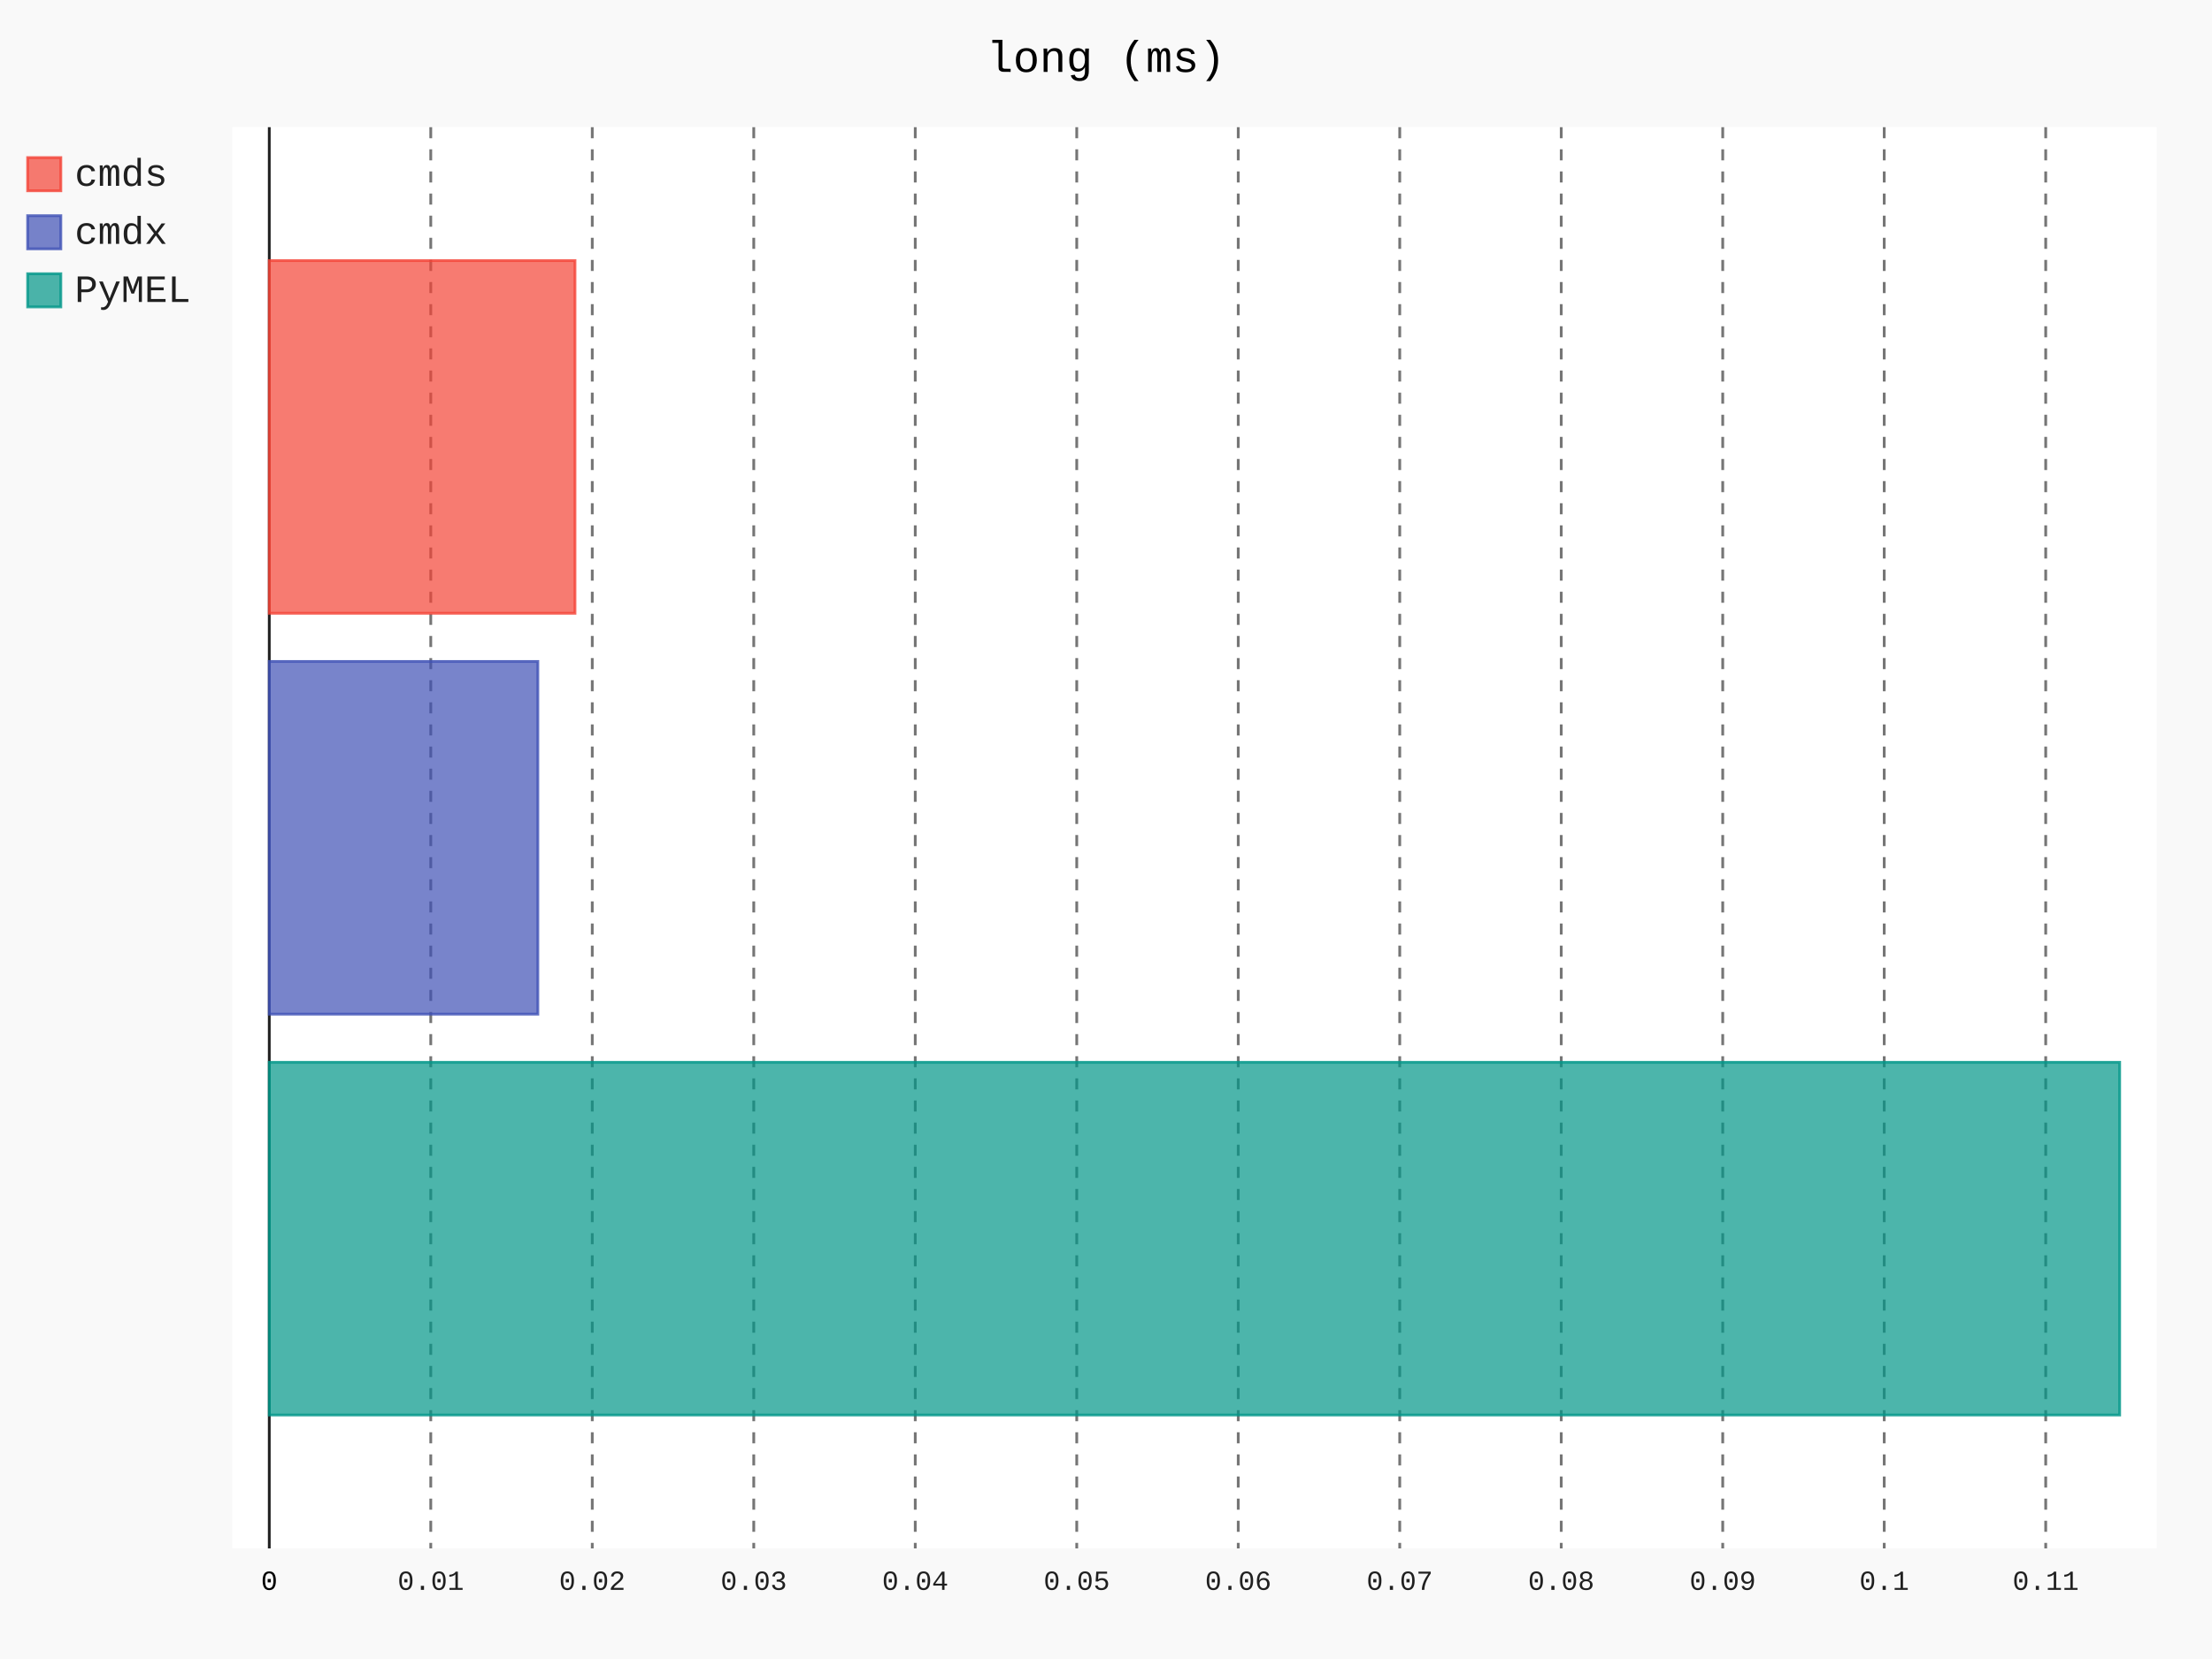
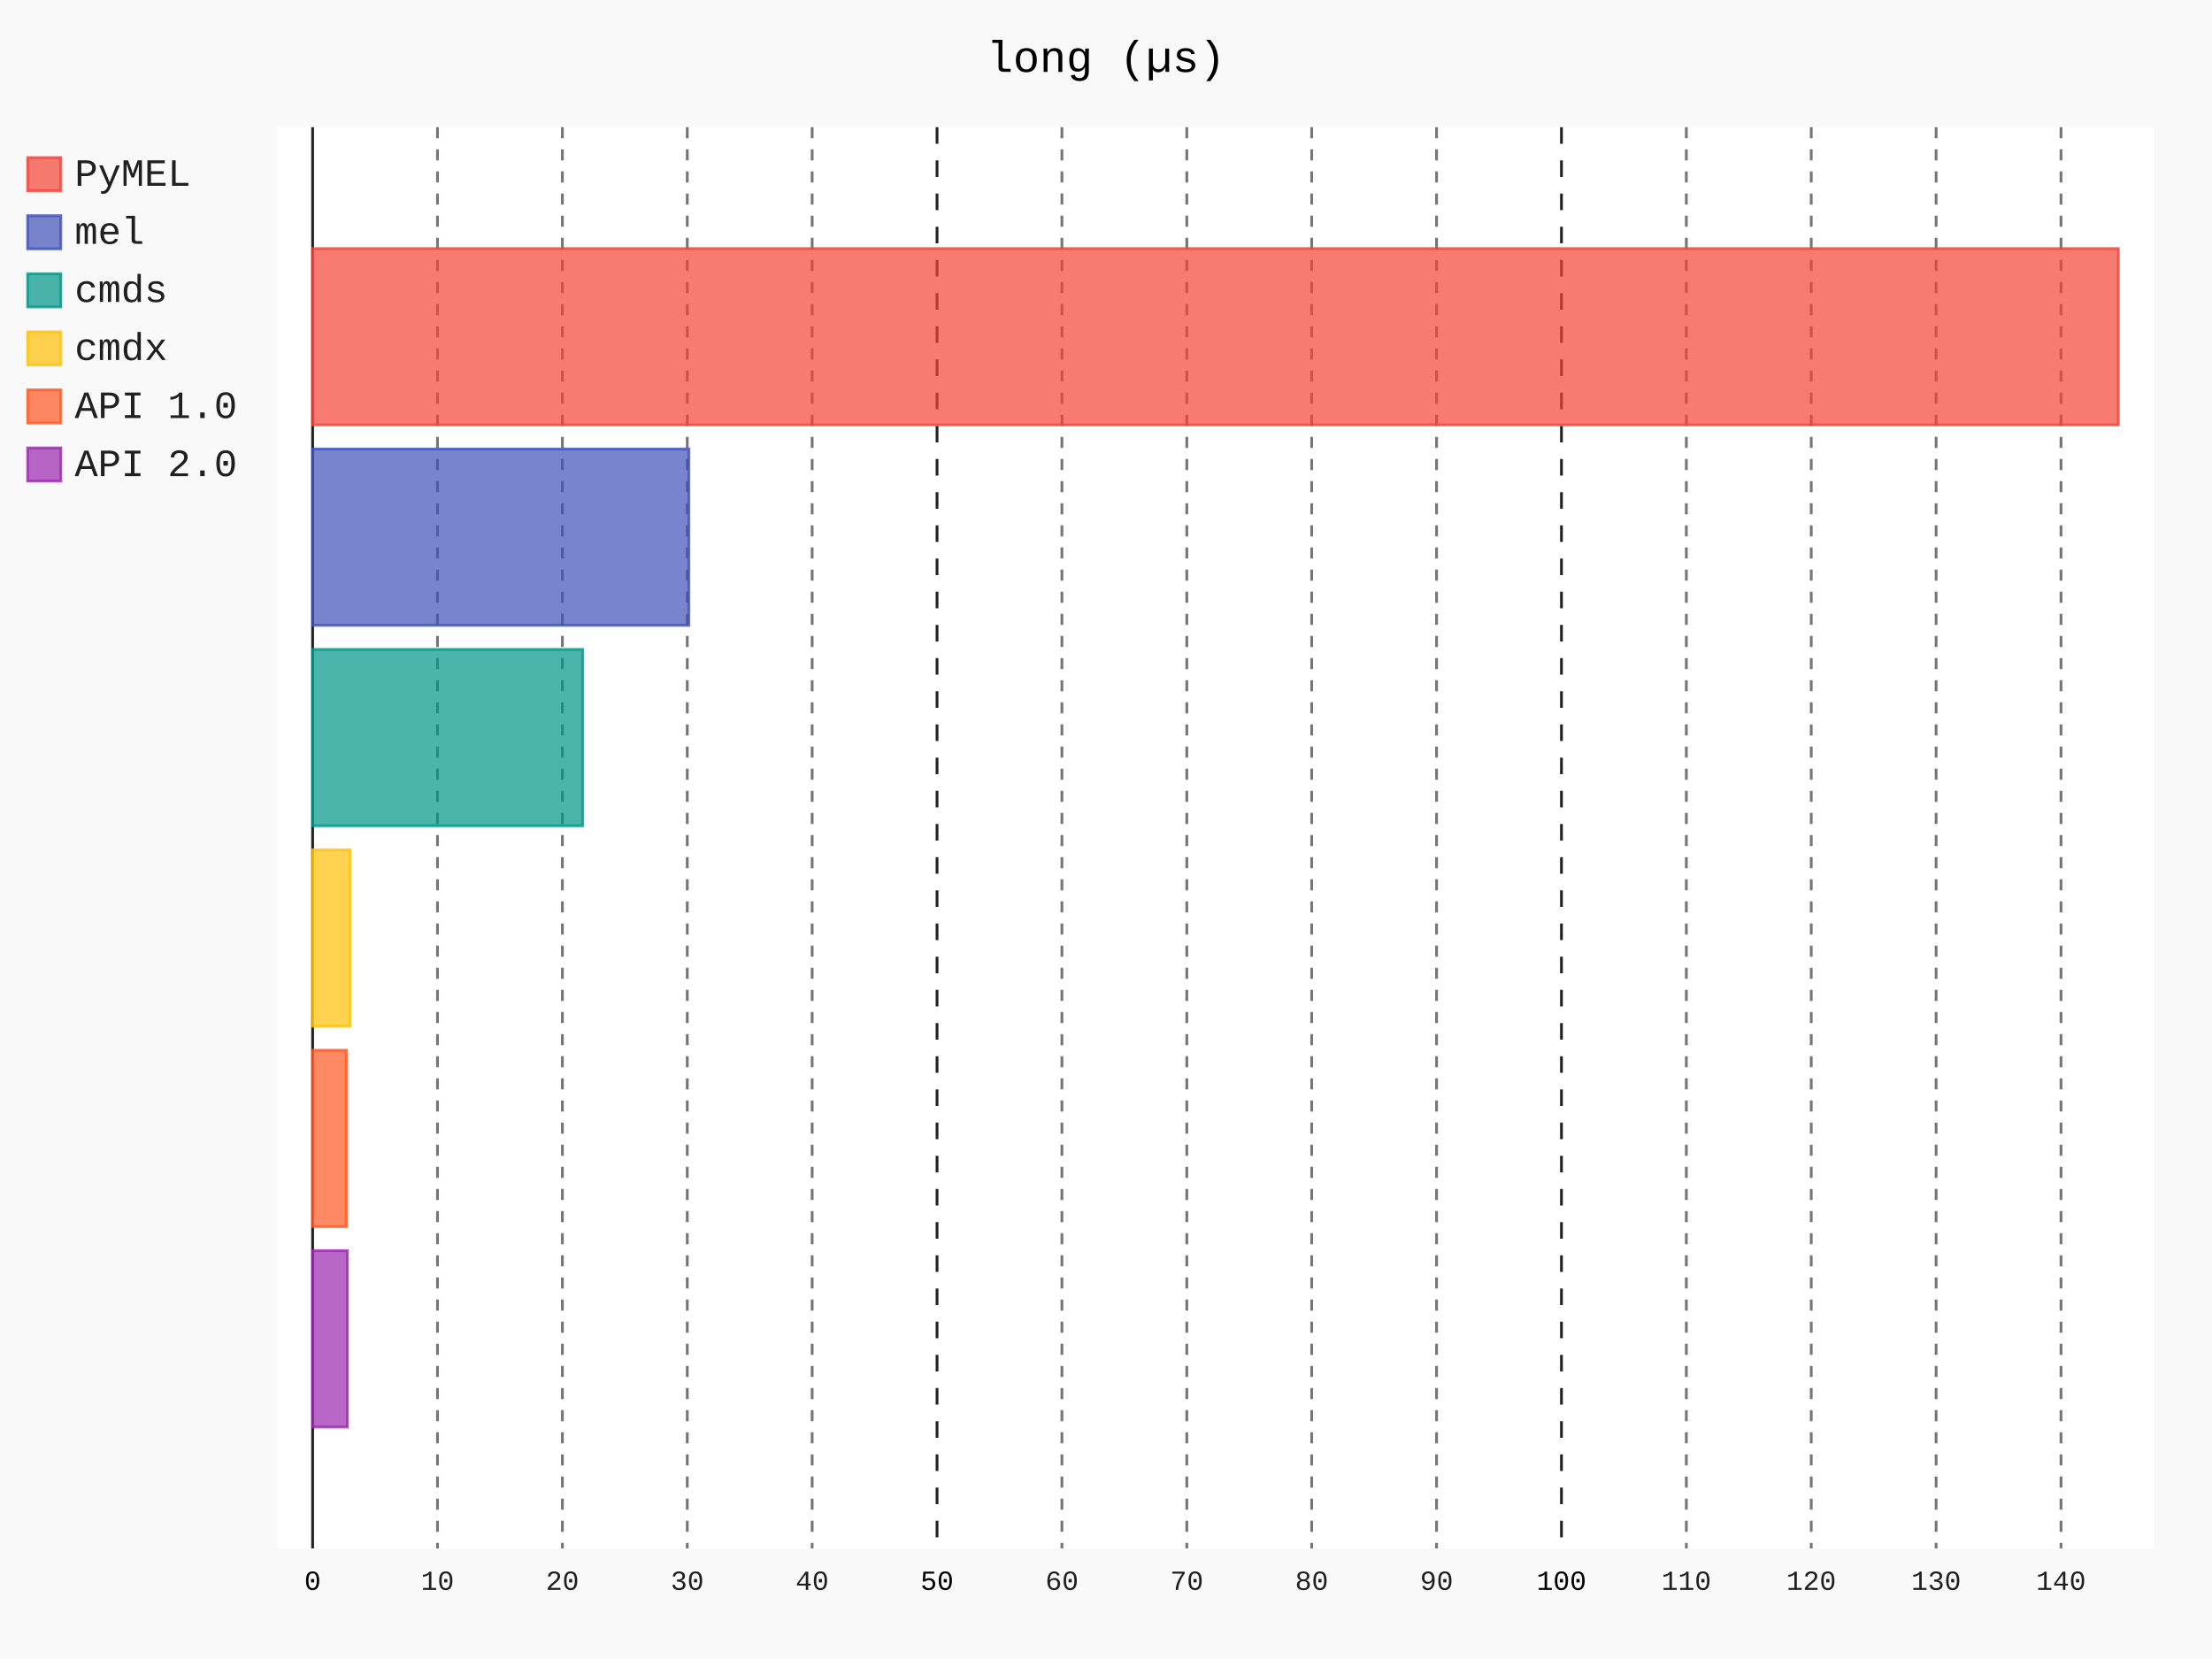
- <svg xmlns="http://www.w3.org/2000/svg" class="pygal-chart" id="chart-19cab0e9-2860-4863-8b8f-0fb9c871eb70" viewBox="0 0 800 600">
+ <svg xmlns="http://www.w3.org/2000/svg" class="pygal-chart" id="chart-038cfedd-e8d9-434d-8dc4-5d22393f6896" viewBox="0 0 800 600">
  <defs>
-     <style type="text/css">#chart-19cab0e9-2860-4863-8b8f-0fb9c871eb70{-webkit-user-select:none;-webkit-font-smoothing:antialiased;font-family:Consolas,"Liberation Mono",Menlo,Courier,monospace}#chart-19cab0e9-2860-4863-8b8f-0fb9c871eb70 .title{font-family:Consolas,"Liberation Mono",Menlo,Courier,monospace;font-size:16px}#chart-19cab0e9-2860-4863-8b8f-0fb9c871eb70 .legends .legend text{font-family:Consolas,"Liberation Mono",Menlo,Courier,monospace;font-size:14px}#chart-19cab0e9-2860-4863-8b8f-0fb9c871eb70 .axis text{font-family:Consolas,"Liberation Mono",Menlo,Courier,monospace;font-size:10px}#chart-19cab0e9-2860-4863-8b8f-0fb9c871eb70 .axis text.major{font-family:Consolas,"Liberation Mono",Menlo,Courier,monospace;font-size:10px}#chart-19cab0e9-2860-4863-8b8f-0fb9c871eb70 .text-overlay text.value{font-family:Consolas,"Liberation Mono",Menlo,Courier,monospace;font-size:16px}#chart-19cab0e9-2860-4863-8b8f-0fb9c871eb70 .text-overlay text.label{font-family:Consolas,"Liberation Mono",Menlo,Courier,monospace;font-size:10px}#chart-19cab0e9-2860-4863-8b8f-0fb9c871eb70 .tooltip{font-family:Consolas,"Liberation Mono",Menlo,Courier,monospace;font-size:14px}#chart-19cab0e9-2860-4863-8b8f-0fb9c871eb70 text.no_data{font-family:Consolas,"Liberation Mono",Menlo,Courier,monospace;font-size:64px}
- #chart-19cab0e9-2860-4863-8b8f-0fb9c871eb70{background-color:rgba(249,249,249,1)}#chart-19cab0e9-2860-4863-8b8f-0fb9c871eb70 path,#chart-19cab0e9-2860-4863-8b8f-0fb9c871eb70 line,#chart-19cab0e9-2860-4863-8b8f-0fb9c871eb70 rect,#chart-19cab0e9-2860-4863-8b8f-0fb9c871eb70 circle{-webkit-transition:150ms;-moz-transition:150ms;transition:150ms}#chart-19cab0e9-2860-4863-8b8f-0fb9c871eb70 .graph &gt; .background{fill:rgba(249,249,249,1)}#chart-19cab0e9-2860-4863-8b8f-0fb9c871eb70 .plot &gt; .background{fill:rgba(255,255,255,1)}#chart-19cab0e9-2860-4863-8b8f-0fb9c871eb70 .graph{fill:rgba(0,0,0,.87)}#chart-19cab0e9-2860-4863-8b8f-0fb9c871eb70 text.no_data{fill:rgba(0,0,0,1)}#chart-19cab0e9-2860-4863-8b8f-0fb9c871eb70 .title{fill:rgba(0,0,0,1)}#chart-19cab0e9-2860-4863-8b8f-0fb9c871eb70 .legends .legend text{fill:rgba(0,0,0,.87)}#chart-19cab0e9-2860-4863-8b8f-0fb9c871eb70 .legends .legend:hover text{fill:rgba(0,0,0,1)}#chart-19cab0e9-2860-4863-8b8f-0fb9c871eb70 .axis .line{stroke:rgba(0,0,0,1)}#chart-19cab0e9-2860-4863-8b8f-0fb9c871eb70 .axis .guide.line{stroke:rgba(0,0,0,.54)}#chart-19cab0e9-2860-4863-8b8f-0fb9c871eb70 .axis .major.line{stroke:rgba(0,0,0,.87)}#chart-19cab0e9-2860-4863-8b8f-0fb9c871eb70 .axis text.major{fill:rgba(0,0,0,1)}#chart-19cab0e9-2860-4863-8b8f-0fb9c871eb70 .axis.y .guides:hover .guide.line,#chart-19cab0e9-2860-4863-8b8f-0fb9c871eb70 .line-graph .axis.x .guides:hover .guide.line,#chart-19cab0e9-2860-4863-8b8f-0fb9c871eb70 .stackedline-graph .axis.x .guides:hover .guide.line,#chart-19cab0e9-2860-4863-8b8f-0fb9c871eb70 .xy-graph .axis.x .guides:hover .guide.line{stroke:rgba(0,0,0,1)}#chart-19cab0e9-2860-4863-8b8f-0fb9c871eb70 .axis .guides:hover text{fill:rgba(0,0,0,1)}#chart-19cab0e9-2860-4863-8b8f-0fb9c871eb70 .reactive{fill-opacity:.7;stroke-opacity:.8}#chart-19cab0e9-2860-4863-8b8f-0fb9c871eb70 .ci{stroke:rgba(0,0,0,.87)}#chart-19cab0e9-2860-4863-8b8f-0fb9c871eb70 .reactive.active,#chart-19cab0e9-2860-4863-8b8f-0fb9c871eb70 .active .reactive{fill-opacity:.8;stroke-opacity:.9;stroke-width:4}#chart-19cab0e9-2860-4863-8b8f-0fb9c871eb70 .ci .reactive.active{stroke-width:1.5}#chart-19cab0e9-2860-4863-8b8f-0fb9c871eb70 .series text{fill:rgba(0,0,0,1)}#chart-19cab0e9-2860-4863-8b8f-0fb9c871eb70 .tooltip rect{fill:rgba(255,255,255,1);stroke:rgba(0,0,0,1);-webkit-transition:opacity 150ms;-moz-transition:opacity 150ms;transition:opacity 150ms}#chart-19cab0e9-2860-4863-8b8f-0fb9c871eb70 .tooltip .label{fill:rgba(0,0,0,.87)}#chart-19cab0e9-2860-4863-8b8f-0fb9c871eb70 .tooltip .label{fill:rgba(0,0,0,.87)}#chart-19cab0e9-2860-4863-8b8f-0fb9c871eb70 .tooltip .legend{font-size:.8em;fill:rgba(0,0,0,.54)}#chart-19cab0e9-2860-4863-8b8f-0fb9c871eb70 .tooltip .x_label{font-size:.6em;fill:rgba(0,0,0,1)}#chart-19cab0e9-2860-4863-8b8f-0fb9c871eb70 .tooltip .xlink{font-size:.5em;text-decoration:underline}#chart-19cab0e9-2860-4863-8b8f-0fb9c871eb70 .tooltip .value{font-size:1.5em}#chart-19cab0e9-2860-4863-8b8f-0fb9c871eb70 .bound{font-size:.5em}#chart-19cab0e9-2860-4863-8b8f-0fb9c871eb70 .max-value{font-size:.75em;fill:rgba(0,0,0,.54)}#chart-19cab0e9-2860-4863-8b8f-0fb9c871eb70 .map-element{fill:rgba(255,255,255,1);stroke:rgba(0,0,0,.54) !important}#chart-19cab0e9-2860-4863-8b8f-0fb9c871eb70 .map-element .reactive{fill-opacity:inherit;stroke-opacity:inherit}#chart-19cab0e9-2860-4863-8b8f-0fb9c871eb70 .color-0,#chart-19cab0e9-2860-4863-8b8f-0fb9c871eb70 .color-0 a:visited{stroke:#F44336;fill:#F44336}#chart-19cab0e9-2860-4863-8b8f-0fb9c871eb70 .color-1,#chart-19cab0e9-2860-4863-8b8f-0fb9c871eb70 .color-1 a:visited{stroke:#3F51B5;fill:#3F51B5}#chart-19cab0e9-2860-4863-8b8f-0fb9c871eb70 .color-2,#chart-19cab0e9-2860-4863-8b8f-0fb9c871eb70 .color-2 a:visited{stroke:#009688;fill:#009688}#chart-19cab0e9-2860-4863-8b8f-0fb9c871eb70 .text-overlay .color-0 text{fill:black}#chart-19cab0e9-2860-4863-8b8f-0fb9c871eb70 .text-overlay .color-1 text{fill:black}#chart-19cab0e9-2860-4863-8b8f-0fb9c871eb70 .text-overlay .color-2 text{fill:black}
- #chart-19cab0e9-2860-4863-8b8f-0fb9c871eb70 text.no_data{text-anchor:middle}#chart-19cab0e9-2860-4863-8b8f-0fb9c871eb70 .guide.line{fill:none}#chart-19cab0e9-2860-4863-8b8f-0fb9c871eb70 .centered{text-anchor:middle}#chart-19cab0e9-2860-4863-8b8f-0fb9c871eb70 .title{text-anchor:middle}#chart-19cab0e9-2860-4863-8b8f-0fb9c871eb70 .legends .legend text{fill-opacity:1}#chart-19cab0e9-2860-4863-8b8f-0fb9c871eb70 .axis.x text{text-anchor:middle}#chart-19cab0e9-2860-4863-8b8f-0fb9c871eb70 .axis.x:not(.web) text[transform]{text-anchor:start}#chart-19cab0e9-2860-4863-8b8f-0fb9c871eb70 .axis.x:not(.web) text[transform].backwards{text-anchor:end}#chart-19cab0e9-2860-4863-8b8f-0fb9c871eb70 .axis.y text{text-anchor:end}#chart-19cab0e9-2860-4863-8b8f-0fb9c871eb70 .axis.y text[transform].backwards{text-anchor:start}#chart-19cab0e9-2860-4863-8b8f-0fb9c871eb70 .axis.y2 text{text-anchor:start}#chart-19cab0e9-2860-4863-8b8f-0fb9c871eb70 .axis.y2 text[transform].backwards{text-anchor:end}#chart-19cab0e9-2860-4863-8b8f-0fb9c871eb70 .axis .guide.line{stroke-dasharray:4,4}#chart-19cab0e9-2860-4863-8b8f-0fb9c871eb70 .axis .major.guide.line{stroke-dasharray:6,6}#chart-19cab0e9-2860-4863-8b8f-0fb9c871eb70 .horizontal .axis.y .guide.line,#chart-19cab0e9-2860-4863-8b8f-0fb9c871eb70 .horizontal .axis.y2 .guide.line,#chart-19cab0e9-2860-4863-8b8f-0fb9c871eb70 .vertical .axis.x .guide.line{opacity:0}#chart-19cab0e9-2860-4863-8b8f-0fb9c871eb70 .horizontal .axis.always_show .guide.line,#chart-19cab0e9-2860-4863-8b8f-0fb9c871eb70 .vertical .axis.always_show .guide.line{opacity:1 !important}#chart-19cab0e9-2860-4863-8b8f-0fb9c871eb70 .axis.y .guides:hover .guide.line,#chart-19cab0e9-2860-4863-8b8f-0fb9c871eb70 .axis.y2 .guides:hover .guide.line,#chart-19cab0e9-2860-4863-8b8f-0fb9c871eb70 .axis.x .guides:hover .guide.line{opacity:1}#chart-19cab0e9-2860-4863-8b8f-0fb9c871eb70 .axis .guides:hover text{opacity:1}#chart-19cab0e9-2860-4863-8b8f-0fb9c871eb70 .nofill{fill:none}#chart-19cab0e9-2860-4863-8b8f-0fb9c871eb70 .subtle-fill{fill-opacity:.2}#chart-19cab0e9-2860-4863-8b8f-0fb9c871eb70 .dot{stroke-width:1px;fill-opacity:1}#chart-19cab0e9-2860-4863-8b8f-0fb9c871eb70 .dot.active{stroke-width:5px}#chart-19cab0e9-2860-4863-8b8f-0fb9c871eb70 .dot.negative{fill:transparent}#chart-19cab0e9-2860-4863-8b8f-0fb9c871eb70 text,#chart-19cab0e9-2860-4863-8b8f-0fb9c871eb70 tspan{stroke:none !important}#chart-19cab0e9-2860-4863-8b8f-0fb9c871eb70 .series text.active{opacity:1}#chart-19cab0e9-2860-4863-8b8f-0fb9c871eb70 .tooltip rect{fill-opacity:.95;stroke-width:.5}#chart-19cab0e9-2860-4863-8b8f-0fb9c871eb70 .tooltip text{fill-opacity:1}#chart-19cab0e9-2860-4863-8b8f-0fb9c871eb70 .showable{visibility:hidden}#chart-19cab0e9-2860-4863-8b8f-0fb9c871eb70 .showable.shown{visibility:visible}#chart-19cab0e9-2860-4863-8b8f-0fb9c871eb70 .gauge-background{fill:rgba(229,229,229,1);stroke:none}#chart-19cab0e9-2860-4863-8b8f-0fb9c871eb70 .bg-lines{stroke:rgba(249,249,249,1);stroke-width:2px}</style>
+     <style type="text/css">#chart-038cfedd-e8d9-434d-8dc4-5d22393f6896{-webkit-user-select:none;-webkit-font-smoothing:antialiased;font-family:Consolas,"Liberation Mono",Menlo,Courier,monospace}#chart-038cfedd-e8d9-434d-8dc4-5d22393f6896 .title{font-family:Consolas,"Liberation Mono",Menlo,Courier,monospace;font-size:16px}#chart-038cfedd-e8d9-434d-8dc4-5d22393f6896 .legends .legend text{font-family:Consolas,"Liberation Mono",Menlo,Courier,monospace;font-size:14px}#chart-038cfedd-e8d9-434d-8dc4-5d22393f6896 .axis text{font-family:Consolas,"Liberation Mono",Menlo,Courier,monospace;font-size:10px}#chart-038cfedd-e8d9-434d-8dc4-5d22393f6896 .axis text.major{font-family:Consolas,"Liberation Mono",Menlo,Courier,monospace;font-size:10px}#chart-038cfedd-e8d9-434d-8dc4-5d22393f6896 .text-overlay text.value{font-family:Consolas,"Liberation Mono",Menlo,Courier,monospace;font-size:16px}#chart-038cfedd-e8d9-434d-8dc4-5d22393f6896 .text-overlay text.label{font-family:Consolas,"Liberation Mono",Menlo,Courier,monospace;font-size:10px}#chart-038cfedd-e8d9-434d-8dc4-5d22393f6896 .tooltip{font-family:Consolas,"Liberation Mono",Menlo,Courier,monospace;font-size:14px}#chart-038cfedd-e8d9-434d-8dc4-5d22393f6896 text.no_data{font-family:Consolas,"Liberation Mono",Menlo,Courier,monospace;font-size:64px}
+ #chart-038cfedd-e8d9-434d-8dc4-5d22393f6896{background-color:rgba(249,249,249,1)}#chart-038cfedd-e8d9-434d-8dc4-5d22393f6896 path,#chart-038cfedd-e8d9-434d-8dc4-5d22393f6896 line,#chart-038cfedd-e8d9-434d-8dc4-5d22393f6896 rect,#chart-038cfedd-e8d9-434d-8dc4-5d22393f6896 circle{-webkit-transition:150ms;-moz-transition:150ms;transition:150ms}#chart-038cfedd-e8d9-434d-8dc4-5d22393f6896 .graph &gt; .background{fill:rgba(249,249,249,1)}#chart-038cfedd-e8d9-434d-8dc4-5d22393f6896 .plot &gt; .background{fill:rgba(255,255,255,1)}#chart-038cfedd-e8d9-434d-8dc4-5d22393f6896 .graph{fill:rgba(0,0,0,.87)}#chart-038cfedd-e8d9-434d-8dc4-5d22393f6896 text.no_data{fill:rgba(0,0,0,1)}#chart-038cfedd-e8d9-434d-8dc4-5d22393f6896 .title{fill:rgba(0,0,0,1)}#chart-038cfedd-e8d9-434d-8dc4-5d22393f6896 .legends .legend text{fill:rgba(0,0,0,.87)}#chart-038cfedd-e8d9-434d-8dc4-5d22393f6896 .legends .legend:hover text{fill:rgba(0,0,0,1)}#chart-038cfedd-e8d9-434d-8dc4-5d22393f6896 .axis .line{stroke:rgba(0,0,0,1)}#chart-038cfedd-e8d9-434d-8dc4-5d22393f6896 .axis .guide.line{stroke:rgba(0,0,0,.54)}#chart-038cfedd-e8d9-434d-8dc4-5d22393f6896 .axis .major.line{stroke:rgba(0,0,0,.87)}#chart-038cfedd-e8d9-434d-8dc4-5d22393f6896 .axis text.major{fill:rgba(0,0,0,1)}#chart-038cfedd-e8d9-434d-8dc4-5d22393f6896 .axis.y .guides:hover .guide.line,#chart-038cfedd-e8d9-434d-8dc4-5d22393f6896 .line-graph .axis.x .guides:hover .guide.line,#chart-038cfedd-e8d9-434d-8dc4-5d22393f6896 .stackedline-graph .axis.x .guides:hover .guide.line,#chart-038cfedd-e8d9-434d-8dc4-5d22393f6896 .xy-graph .axis.x .guides:hover .guide.line{stroke:rgba(0,0,0,1)}#chart-038cfedd-e8d9-434d-8dc4-5d22393f6896 .axis .guides:hover text{fill:rgba(0,0,0,1)}#chart-038cfedd-e8d9-434d-8dc4-5d22393f6896 .reactive{fill-opacity:.7;stroke-opacity:.8}#chart-038cfedd-e8d9-434d-8dc4-5d22393f6896 .ci{stroke:rgba(0,0,0,.87)}#chart-038cfedd-e8d9-434d-8dc4-5d22393f6896 .reactive.active,#chart-038cfedd-e8d9-434d-8dc4-5d22393f6896 .active .reactive{fill-opacity:.8;stroke-opacity:.9;stroke-width:4}#chart-038cfedd-e8d9-434d-8dc4-5d22393f6896 .ci .reactive.active{stroke-width:1.5}#chart-038cfedd-e8d9-434d-8dc4-5d22393f6896 .series text{fill:rgba(0,0,0,1)}#chart-038cfedd-e8d9-434d-8dc4-5d22393f6896 .tooltip rect{fill:rgba(255,255,255,1);stroke:rgba(0,0,0,1);-webkit-transition:opacity 150ms;-moz-transition:opacity 150ms;transition:opacity 150ms}#chart-038cfedd-e8d9-434d-8dc4-5d22393f6896 .tooltip .label{fill:rgba(0,0,0,.87)}#chart-038cfedd-e8d9-434d-8dc4-5d22393f6896 .tooltip .label{fill:rgba(0,0,0,.87)}#chart-038cfedd-e8d9-434d-8dc4-5d22393f6896 .tooltip .legend{font-size:.8em;fill:rgba(0,0,0,.54)}#chart-038cfedd-e8d9-434d-8dc4-5d22393f6896 .tooltip .x_label{font-size:.6em;fill:rgba(0,0,0,1)}#chart-038cfedd-e8d9-434d-8dc4-5d22393f6896 .tooltip .xlink{font-size:.5em;text-decoration:underline}#chart-038cfedd-e8d9-434d-8dc4-5d22393f6896 .tooltip .value{font-size:1.5em}#chart-038cfedd-e8d9-434d-8dc4-5d22393f6896 .bound{font-size:.5em}#chart-038cfedd-e8d9-434d-8dc4-5d22393f6896 .max-value{font-size:.75em;fill:rgba(0,0,0,.54)}#chart-038cfedd-e8d9-434d-8dc4-5d22393f6896 .map-element{fill:rgba(255,255,255,1);stroke:rgba(0,0,0,.54) !important}#chart-038cfedd-e8d9-434d-8dc4-5d22393f6896 .map-element .reactive{fill-opacity:inherit;stroke-opacity:inherit}#chart-038cfedd-e8d9-434d-8dc4-5d22393f6896 .color-0,#chart-038cfedd-e8d9-434d-8dc4-5d22393f6896 .color-0 a:visited{stroke:#F44336;fill:#F44336}#chart-038cfedd-e8d9-434d-8dc4-5d22393f6896 .color-1,#chart-038cfedd-e8d9-434d-8dc4-5d22393f6896 .color-1 a:visited{stroke:#3F51B5;fill:#3F51B5}#chart-038cfedd-e8d9-434d-8dc4-5d22393f6896 .color-2,#chart-038cfedd-e8d9-434d-8dc4-5d22393f6896 .color-2 a:visited{stroke:#009688;fill:#009688}#chart-038cfedd-e8d9-434d-8dc4-5d22393f6896 .color-3,#chart-038cfedd-e8d9-434d-8dc4-5d22393f6896 .color-3 a:visited{stroke:#FFC107;fill:#FFC107}#chart-038cfedd-e8d9-434d-8dc4-5d22393f6896 .color-4,#chart-038cfedd-e8d9-434d-8dc4-5d22393f6896 .color-4 a:visited{stroke:#FF5722;fill:#FF5722}#chart-038cfedd-e8d9-434d-8dc4-5d22393f6896 .color-5,#chart-038cfedd-e8d9-434d-8dc4-5d22393f6896 .color-5 a:visited{stroke:#9C27B0;fill:#9C27B0}#chart-038cfedd-e8d9-434d-8dc4-5d22393f6896 .text-overlay .color-0 text{fill:black}#chart-038cfedd-e8d9-434d-8dc4-5d22393f6896 .text-overlay .color-1 text{fill:black}#chart-038cfedd-e8d9-434d-8dc4-5d22393f6896 .text-overlay .color-2 text{fill:black}#chart-038cfedd-e8d9-434d-8dc4-5d22393f6896 .text-overlay .color-3 text{fill:black}#chart-038cfedd-e8d9-434d-8dc4-5d22393f6896 .text-overlay .color-4 text{fill:black}#chart-038cfedd-e8d9-434d-8dc4-5d22393f6896 .text-overlay .color-5 text{fill:black}
+ #chart-038cfedd-e8d9-434d-8dc4-5d22393f6896 text.no_data{text-anchor:middle}#chart-038cfedd-e8d9-434d-8dc4-5d22393f6896 .guide.line{fill:none}#chart-038cfedd-e8d9-434d-8dc4-5d22393f6896 .centered{text-anchor:middle}#chart-038cfedd-e8d9-434d-8dc4-5d22393f6896 .title{text-anchor:middle}#chart-038cfedd-e8d9-434d-8dc4-5d22393f6896 .legends .legend text{fill-opacity:1}#chart-038cfedd-e8d9-434d-8dc4-5d22393f6896 .axis.x text{text-anchor:middle}#chart-038cfedd-e8d9-434d-8dc4-5d22393f6896 .axis.x:not(.web) text[transform]{text-anchor:start}#chart-038cfedd-e8d9-434d-8dc4-5d22393f6896 .axis.x:not(.web) text[transform].backwards{text-anchor:end}#chart-038cfedd-e8d9-434d-8dc4-5d22393f6896 .axis.y text{text-anchor:end}#chart-038cfedd-e8d9-434d-8dc4-5d22393f6896 .axis.y text[transform].backwards{text-anchor:start}#chart-038cfedd-e8d9-434d-8dc4-5d22393f6896 .axis.y2 text{text-anchor:start}#chart-038cfedd-e8d9-434d-8dc4-5d22393f6896 .axis.y2 text[transform].backwards{text-anchor:end}#chart-038cfedd-e8d9-434d-8dc4-5d22393f6896 .axis .guide.line{stroke-dasharray:4,4}#chart-038cfedd-e8d9-434d-8dc4-5d22393f6896 .axis .major.guide.line{stroke-dasharray:6,6}#chart-038cfedd-e8d9-434d-8dc4-5d22393f6896 .horizontal .axis.y .guide.line,#chart-038cfedd-e8d9-434d-8dc4-5d22393f6896 .horizontal .axis.y2 .guide.line,#chart-038cfedd-e8d9-434d-8dc4-5d22393f6896 .vertical .axis.x .guide.line{opacity:0}#chart-038cfedd-e8d9-434d-8dc4-5d22393f6896 .horizontal .axis.always_show .guide.line,#chart-038cfedd-e8d9-434d-8dc4-5d22393f6896 .vertical .axis.always_show .guide.line{opacity:1 !important}#chart-038cfedd-e8d9-434d-8dc4-5d22393f6896 .axis.y .guides:hover .guide.line,#chart-038cfedd-e8d9-434d-8dc4-5d22393f6896 .axis.y2 .guides:hover .guide.line,#chart-038cfedd-e8d9-434d-8dc4-5d22393f6896 .axis.x .guides:hover .guide.line{opacity:1}#chart-038cfedd-e8d9-434d-8dc4-5d22393f6896 .axis .guides:hover text{opacity:1}#chart-038cfedd-e8d9-434d-8dc4-5d22393f6896 .nofill{fill:none}#chart-038cfedd-e8d9-434d-8dc4-5d22393f6896 .subtle-fill{fill-opacity:.2}#chart-038cfedd-e8d9-434d-8dc4-5d22393f6896 .dot{stroke-width:1px;fill-opacity:1}#chart-038cfedd-e8d9-434d-8dc4-5d22393f6896 .dot.active{stroke-width:5px}#chart-038cfedd-e8d9-434d-8dc4-5d22393f6896 .dot.negative{fill:transparent}#chart-038cfedd-e8d9-434d-8dc4-5d22393f6896 text,#chart-038cfedd-e8d9-434d-8dc4-5d22393f6896 tspan{stroke:none !important}#chart-038cfedd-e8d9-434d-8dc4-5d22393f6896 .series text.active{opacity:1}#chart-038cfedd-e8d9-434d-8dc4-5d22393f6896 .tooltip rect{fill-opacity:.95;stroke-width:.5}#chart-038cfedd-e8d9-434d-8dc4-5d22393f6896 .tooltip text{fill-opacity:1}#chart-038cfedd-e8d9-434d-8dc4-5d22393f6896 .showable{visibility:hidden}#chart-038cfedd-e8d9-434d-8dc4-5d22393f6896 .showable.shown{visibility:visible}#chart-038cfedd-e8d9-434d-8dc4-5d22393f6896 .gauge-background{fill:rgba(229,229,229,1);stroke:none}#chart-038cfedd-e8d9-434d-8dc4-5d22393f6896 .bg-lines{stroke:rgba(249,249,249,1);stroke-width:2px}</style>
  </defs>
  <g class="graph horizontalbar-graph horizontal">
    <rect class="background" height="600" width="800" x="0" y="0" />
-     <g class="plot" transform="translate(84, 46)">
-       <rect class="background" height="514" width="696.0" x="0" y="0" />
+     <g class="plot" transform="translate(100, 46)">
+       <rect class="background" height="514" width="679.2" x="0" y="0" />
      <g class="axis x always_show">
        <g class="guides">
-           <path class="axis major line" d="M13.385 0 v514" />
-           <text class="major" x="13.385" y="529.0">0</text>
+           <path class="axis major line" d="M13.062 0 v514" />
+           <text class="major" x="13.062" y="529.0">0</text>
        </g>
        <g class="guides">
-           <path class="guide line" d="M71.791 0 v514" />
-           <text class="" x="71.791" y="529.0">0.01</text>
+           <path class="guide line" d="M58.228 0 v514" />
+           <text class="" x="58.228" y="529.0">10</text>
        </g>
        <g class="guides">
-           <path class="guide line" d="M130.198 0 v514" />
-           <text class="" x="130.198" y="529.0">0.02</text>
+           <path class="guide line" d="M103.394 0 v514" />
+           <text class="" x="103.394" y="529.0">20</text>
        </g>
        <g class="guides">
-           <path class="guide line" d="M188.605 0 v514" />
-           <text class="" x="188.605" y="529.0">0.03</text>
+           <path class="guide line" d="M148.56 0 v514" />
+           <text class="" x="148.56" y="529.0">30</text>
        </g>
        <g class="guides">
-           <path class="guide line" d="M247.012 0 v514" />
-           <text class="" x="247.012" y="529.0">0.04</text>
+           <path class="guide line" d="M193.726 0 v514" />
+           <text class="" x="193.726" y="529.0">40</text>
        </g>
        <g class="guides">
-           <path class="guide line" d="M305.419 0 v514" />
-           <text class="" x="305.419" y="529.0">0.05</text>
+           <path class="major guide line" d="M238.893 0 v514" />
+           <text class="major" x="238.893" y="529.0">50</text>
        </g>
        <g class="guides">
-           <path class="guide line" d="M363.825 0 v514" />
-           <text class="" x="363.825" y="529.0">0.06</text>
+           <path class="guide line" d="M284.059 0 v514" />
+           <text class="" x="284.059" y="529.0">60</text>
        </g>
        <g class="guides">
-           <path class="guide line" d="M422.232 0 v514" />
-           <text class="" x="422.232" y="529.0">0.07</text>
+           <path class="guide line" d="M329.225 0 v514" />
+           <text class="" x="329.225" y="529.0">70</text>
        </g>
        <g class="guides">
-           <path class="guide line" d="M480.639 0 v514" />
-           <text class="" x="480.639" y="529.0">0.08</text>
+           <path class="guide line" d="M374.391 0 v514" />
+           <text class="" x="374.391" y="529.0">80</text>
        </g>
        <g class="guides">
-           <path class="guide line" d="M539.046 0 v514" />
-           <text class="" x="539.046" y="529.0">0.09</text>
+           <path class="guide line" d="M419.558 0 v514" />
+           <text class="" x="419.558" y="529.0">90</text>
        </g>
        <g class="guides">
-           <path class="guide line" d="M597.453 0 v514" />
-           <text class="" x="597.453" y="529.0">0.1</text>
+           <path class="major guide line" d="M464.724 0 v514" />
+           <text class="major" x="464.724" y="529.0">100</text>
        </g>
        <g class="guides">
-           <path class="guide line" d="M655.859 0 v514" />
-           <text class="" x="655.859" y="529.0">0.11</text>
+           <path class="guide line" d="M509.89 0 v514" />
+           <text class="" x="509.89" y="529.0">110</text>
+         </g>
+         <g class="guides">
+           <path class="guide line" d="M555.056 0 v514" />
+           <text class="" x="555.056" y="529.0">120</text>
+         </g>
+         <g class="guides">
+           <path class="guide line" d="M600.223 0 v514" />
+           <text class="" x="600.223" y="529.0">130</text>
+         </g>
+         <g class="guides">
+           <path class="guide line" d="M645.389 0 v514" />
+           <text class="" x="645.389" y="529.0">140</text>
+         </g>
+       </g>
+       <g class="series serie-5 color-5">
+         <g class="bars">
+           <g class="bar">
+             <rect class="rect reactive tooltip-trigger" height="63.789" rx="0" ry="0" width="12.574" x="13.062" y="406.324" />
+           </g>
+         </g>
+       </g>
+       <g class="series serie-4 color-4">
+         <g class="bars">
+           <g class="bar">
+             <rect class="rect reactive tooltip-trigger" height="63.789" rx="0" ry="0" width="12.211" x="13.062" y="333.836" />
+           </g>
+         </g>
+       </g>
+       <g class="series serie-3 color-3">
+         <g class="bars">
+           <g class="bar">
+             <rect class="rect reactive tooltip-trigger" height="63.789" rx="0" ry="0" width="13.558" x="13.062" y="261.349" />
+           </g>
        </g>
      </g>
      <g class="series serie-2 color-2">
        <g class="bars">
          <g class="bar">
-             <rect class="rect reactive tooltip-trigger" height="127.577" rx="0" ry="0" width="669.231" x="13.385" y="338.186" />
+             <rect class="rect reactive tooltip-trigger" height="63.789" rx="0" ry="0" width="97.693" x="13.062" y="188.862" />
          </g>
        </g>
      </g>
      <g class="series serie-1 color-1">
        <g class="bars">
          <g class="bar">
-             <rect class="rect reactive tooltip-trigger" height="127.577" rx="0" ry="0" width="97.135" x="13.385" y="193.211" />
+             <rect class="rect reactive tooltip-trigger" height="63.789" rx="0" ry="0" width="136.084" x="13.062" y="116.375" />
          </g>
        </g>
      </g>
      <g class="series serie-0 color-0">
        <g class="bars">
          <g class="bar">
-             <rect class="rect reactive tooltip-trigger" height="127.577" rx="0" ry="0" width="110.567" x="13.385" y="48.237" />
+             <rect class="rect reactive tooltip-trigger" height="63.789" rx="0" ry="0" width="653.077" x="13.062" y="43.888" />
          </g>
        </g>
      </g>
    </g>
    <g class="titles">
-       <text class="title plot_title" x="400.0" y="26">long (ms)</text>
+       <text class="title plot_title" x="400.0" y="26">long (µs)</text>
    </g>
-     <g class="plot overlay" transform="translate(84, 46)">
+     <g class="plot overlay" transform="translate(100, 46)">
+       <g class="series serie-5 color-5" />
+       <g class="series serie-4 color-4" />
+       <g class="series serie-3 color-3" />
      <g class="series serie-2 color-2" />
      <g class="series serie-1 color-1" />
      <g class="series serie-0 color-0" />
    </g>
-     <g class="plot text-overlay" transform="translate(84, 46)">
+     <g class="plot text-overlay" transform="translate(100, 46)">
+       <g class="series serie-5 color-5" />
+       <g class="series serie-4 color-4" />
+       <g class="series serie-3 color-3" />
      <g class="series serie-2 color-2" />
      <g class="series serie-1 color-1" />
      <g class="series serie-0 color-0" />
    </g>
-     <g class="plot tooltip-overlay" transform="translate(84, 46)">
+     <g class="plot tooltip-overlay" transform="translate(100, 46)">
      <g class="tooltip" style="opacity: 0" transform="translate(0 0)">
        <rect class="tooltip-box" height="0" rx="0" ry="0" width="0" />
        <g class="text" />
      </g>
    </g>
    <g class="legends" transform="translate(10, 56)">
      <g class="legend reactive activate-serie" id="activate-serie-0">
        <rect class="color-0 reactive" height="12" width="12" x="0.0" y="1.0" />
-         <text x="17.0" y="11.2">cmds</text>
+         <text x="17.0" y="11.2">PyMEL</text>
      </g>
      <g class="legend reactive activate-serie" id="activate-serie-1">
        <rect class="color-1 reactive" height="12" width="12" x="0.0" y="22.0" />
-         <text x="17.0" y="32.2">cmdx</text>
+         <text x="17.0" y="32.2">mel</text>
      </g>
      <g class="legend reactive activate-serie" id="activate-serie-2">
        <rect class="color-2 reactive" height="12" width="12" x="0.0" y="43.0" />
-         <text x="17.0" y="53.2">PyMEL</text>
+         <text x="17.0" y="53.2">cmds</text>
+       </g>
+       <g class="legend reactive activate-serie" id="activate-serie-3">
+         <rect class="color-3 reactive" height="12" width="12" x="0.0" y="64.0" />
+         <text x="17.0" y="74.2">cmdx</text>
+       </g>
+       <g class="legend reactive activate-serie" id="activate-serie-4">
+         <rect class="color-4 reactive" height="12" width="12" x="0.0" y="85.0" />
+         <text x="17.0" y="95.2">API 1.0</text>
+       </g>
+       <g class="legend reactive activate-serie" id="activate-serie-5">
+         <rect class="color-5 reactive" height="12" width="12" x="0.0" y="106.0" />
+         <text x="17.0" y="116.2">API 2.0</text>
      </g>
    </g>
    <g class="legends" transform="translate(790, 56)" />
  </g>
</svg>
